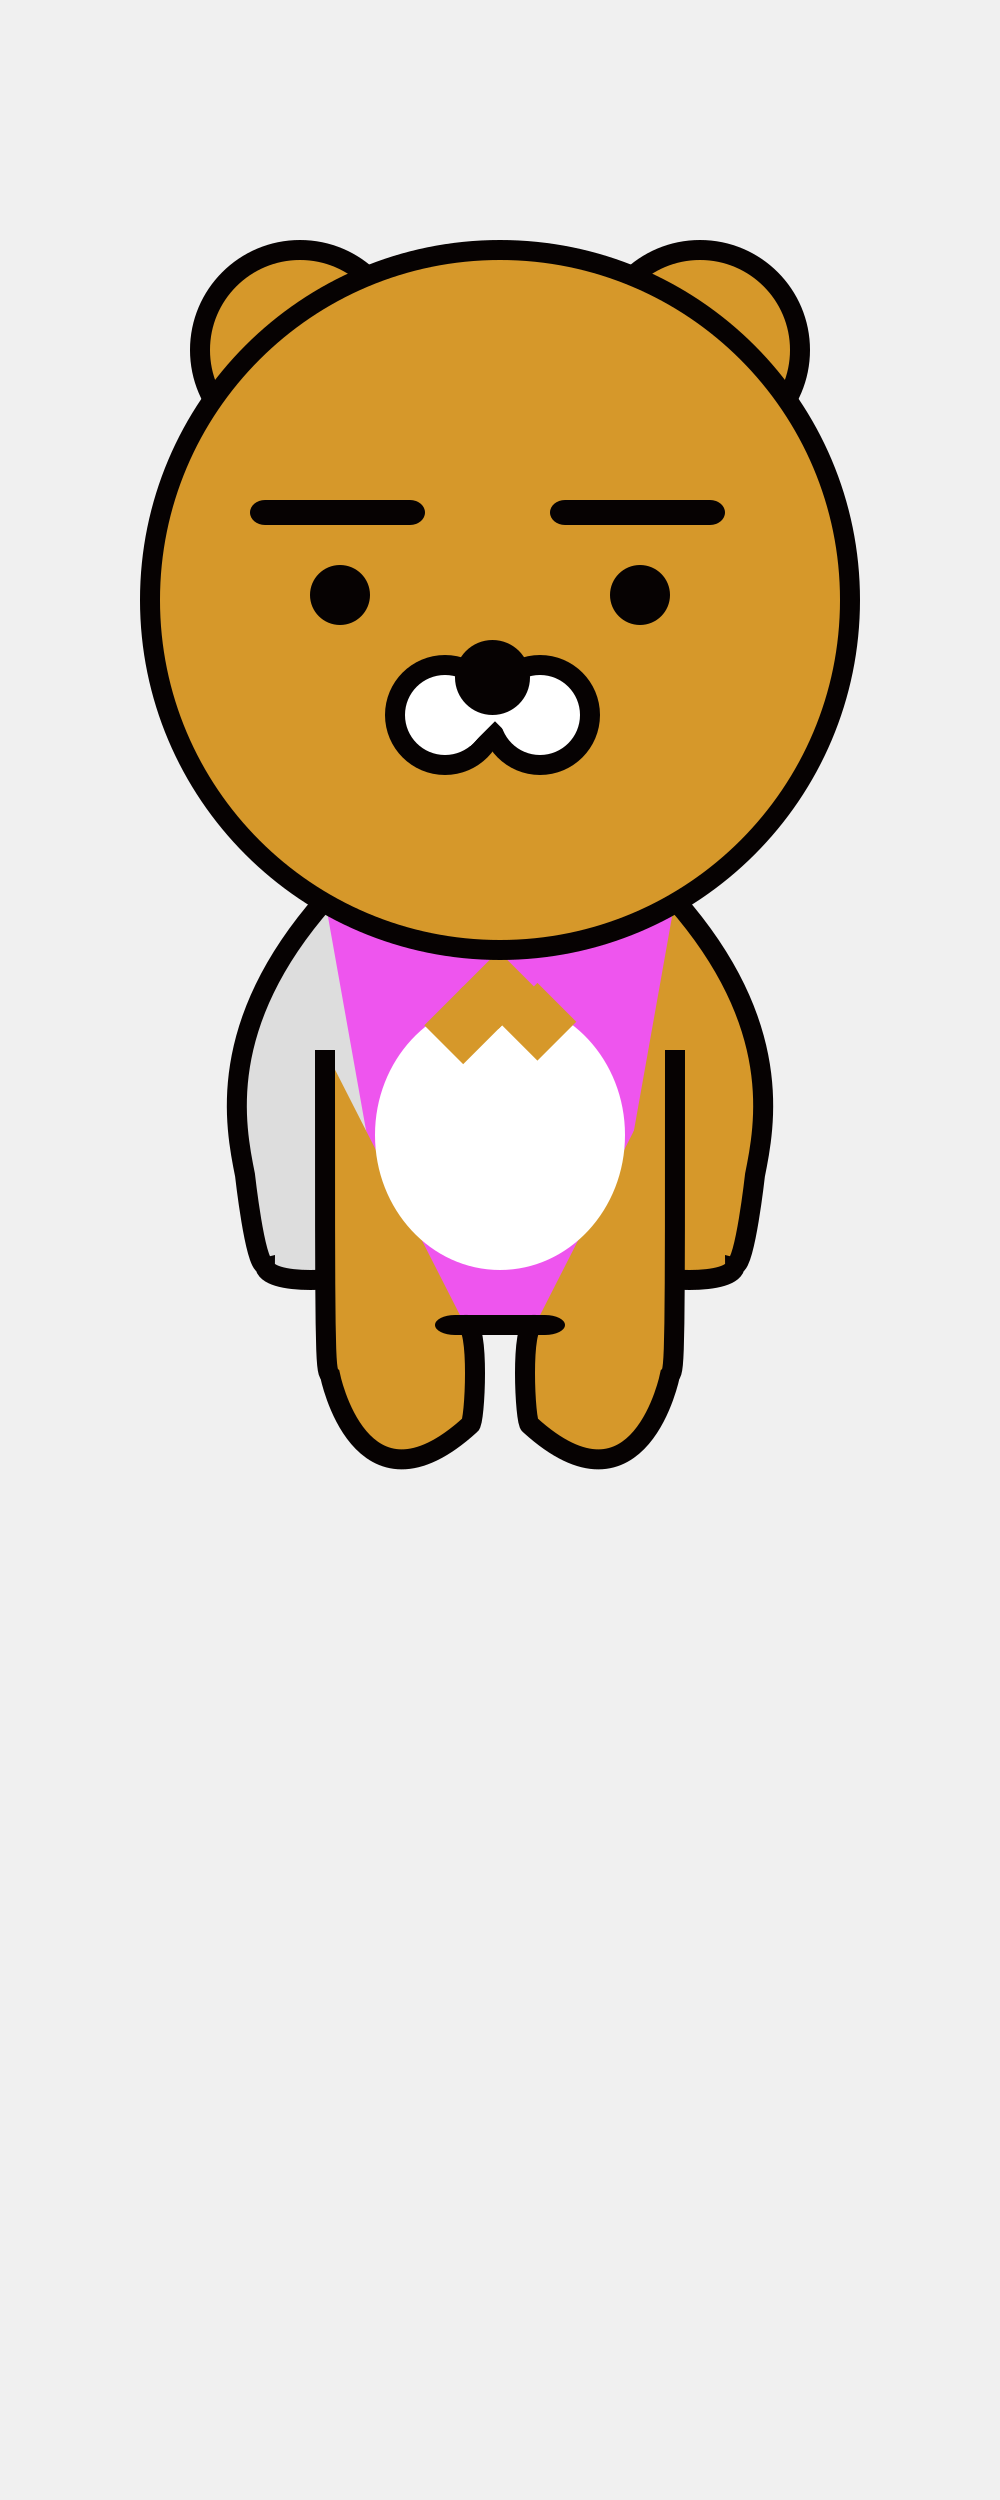
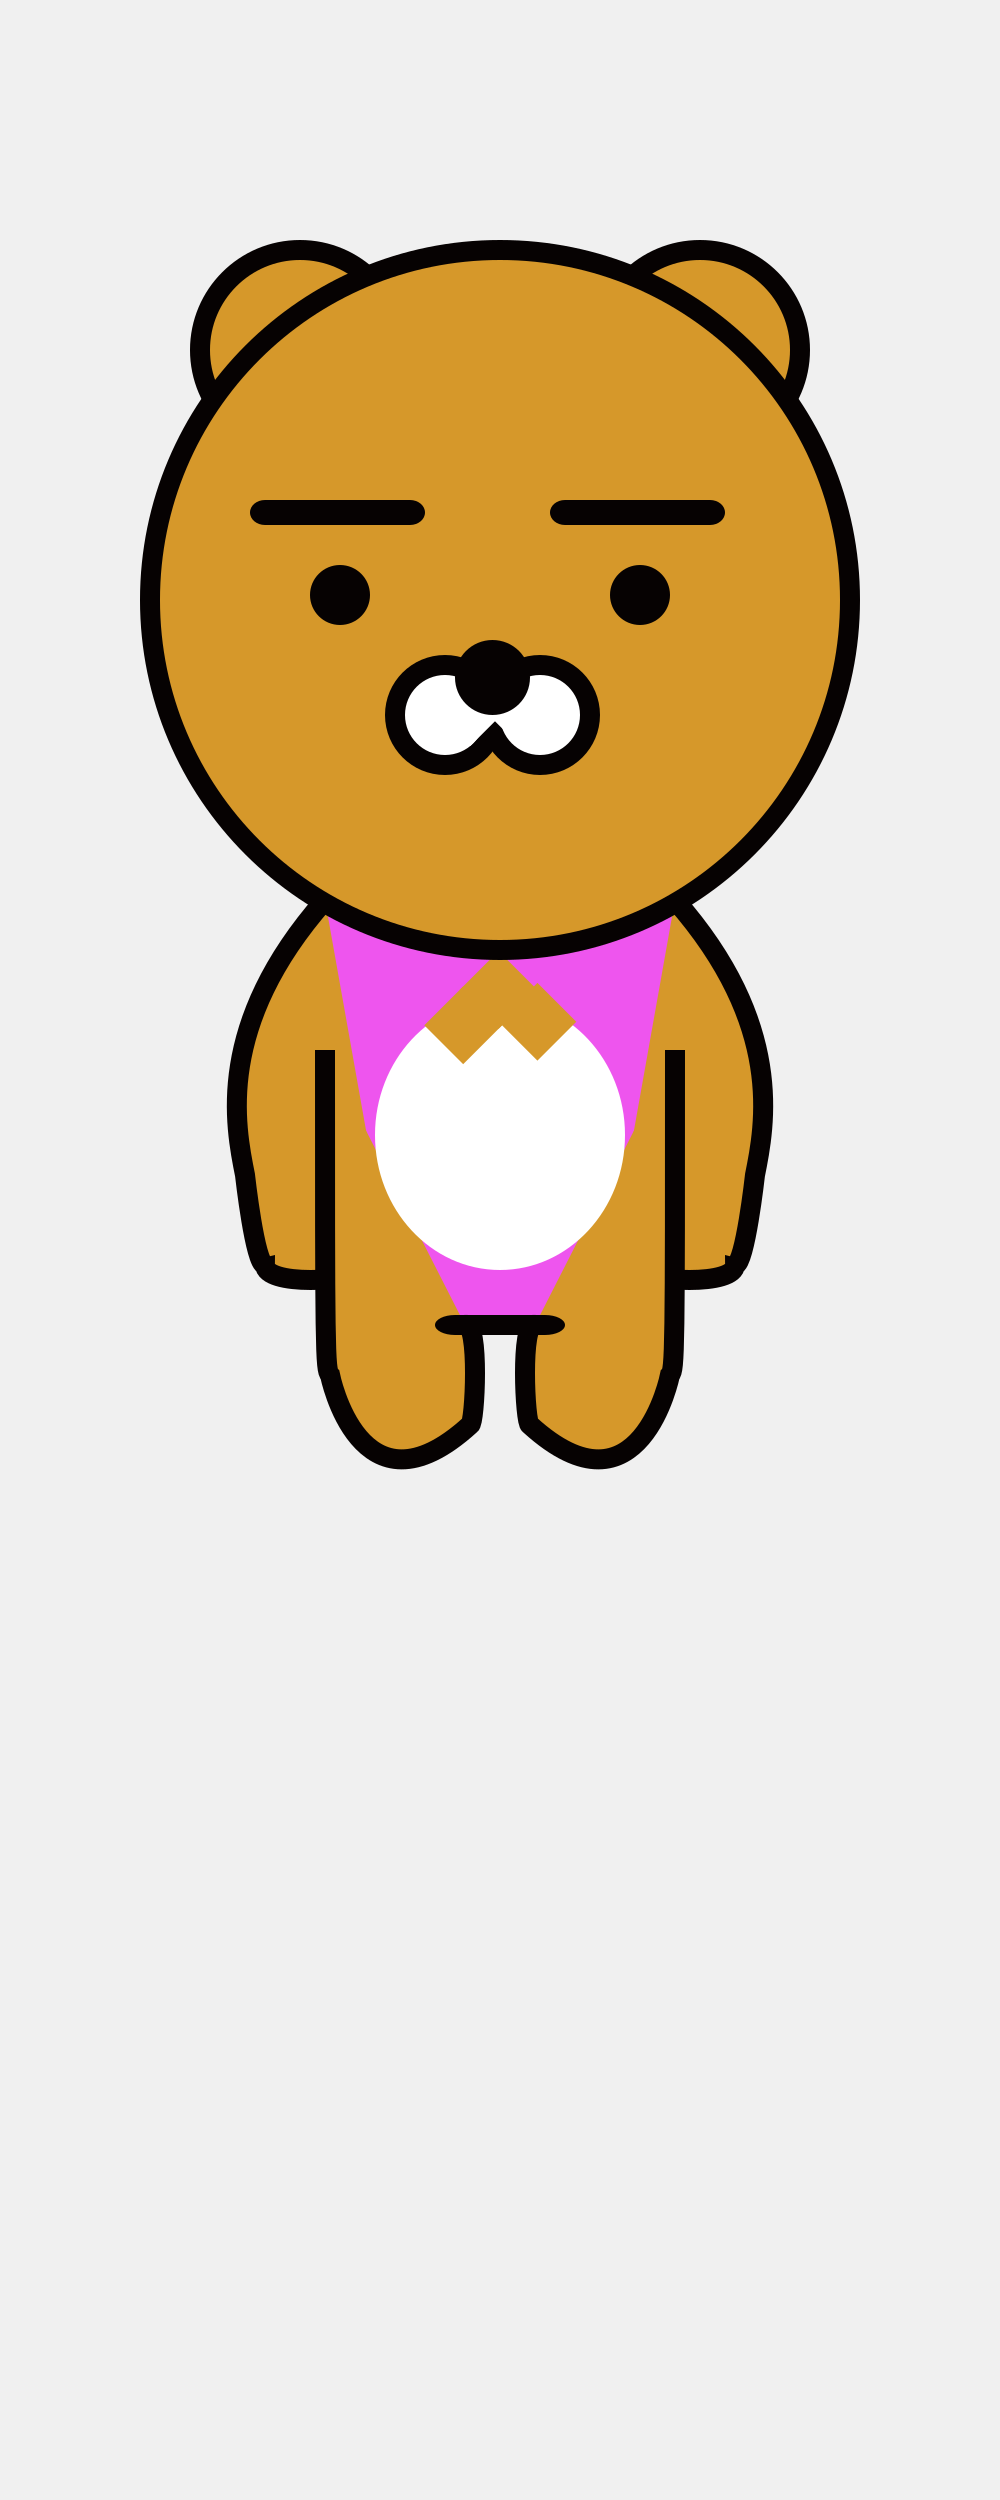
<svg xmlns="http://www.w3.org/2000/svg" id="mySvg" width="200" height="500">
  <g>
    <rect x="65" y="180" width="70" height="85" fill="#e5e" />
-     <path d="M65 180      C43 205 47 225 49 235      C49 235 51 253 53 253      C53 257 69 257 78 253      " fill="#dddddd" stroke="#060202" stroke-width="4" />
+     <path d="M65 180      C43 205 47 225 49 235      C49 235 51 253 53 253      C53 257 69 257 78 253      " fill="#d6982a" stroke="#060202" stroke-width="4" />
    <path d="M135 180      C157 205 153 225 151 235      C151 235 149 253 147 253      C147 257 131 257 122 253      " fill="#d6982a" stroke="#060202" stroke-width="4" />
    <path d="M65 210      C65 270 65 274 66 275      C66 275 72 305 94 285      C95 285 96 264 93 265      " fill="#d6982a" stroke="#060202" stroke-width="4" />
    <path d="M135 210      C135 270 135 274 134 275      C134 275 128 305 106 285      C105 285 104 264 107 265      " fill="#d6982a" stroke="#060202" stroke-width="4" />
    <rect x="87" y="263" rx="4" ry="4" width="26" height="4" fill="#060202" />
    <ellipse cx="100" cy="227" rx="25" ry="27" fill="#fff" />
    <g transform="rotate(45)">
      <rect x="205" y="74" width="11" height="11" fill="#d6982a" />
      <rect x="215" y="63" width="11" height="11" fill="#d6982a" />
      <rect x="205" y="64" width="11" height="11" fill="#d6982a" />
    </g>
  </g>
  <circle class="ears" r="20" cx="60" cy="70" fill="#d6982a" stroke="#060202" stroke-width="4" />
  <circle class="ears" r="20" cx="140" cy="70" fill="#d6982a" stroke="#060202" stroke-width="4" />
  <circle r="70" cx="100" cy="120" stroke="#060202" stroke-width="4" fill="#d6982a" />
  <rect width="35" height="5" rx="3" ry="3" fill="#060202" x="50" y="100" stroke-width="5" />
  <rect width="35" height="5" rx="3" ry="3" fill="#060202" x="110" y="100" stroke-width="5" />
  <circle class="eyes" r="6" cx="68" cy="119" fill="#060202" />
  <circle class="eyes" r="6" cx="128" cy="119" fill="#060202" />
  <rect class="nose" width="20" height="20" x="79" y="133" rx="30" ry="20" stroke="#060202" stroke-width="4" fill="#fff" />
  <rect class="nose" width="20" height="20" x="98" y="133" rx="30" ry="20" stroke="#060202" stroke-width="4" fill="#fff" />
  <rect width="10" height="10" x="162" y="29" fill="#fff" transform="rotate(45)" />
  <rect width="10" height="10" x="169" y="22" fill="#fff" transform="rotate(45)" />
  <rect class="nose" width="15" height="15" x="91" y="128" rx="30" ry="20" fill="#060202" />
</svg>
